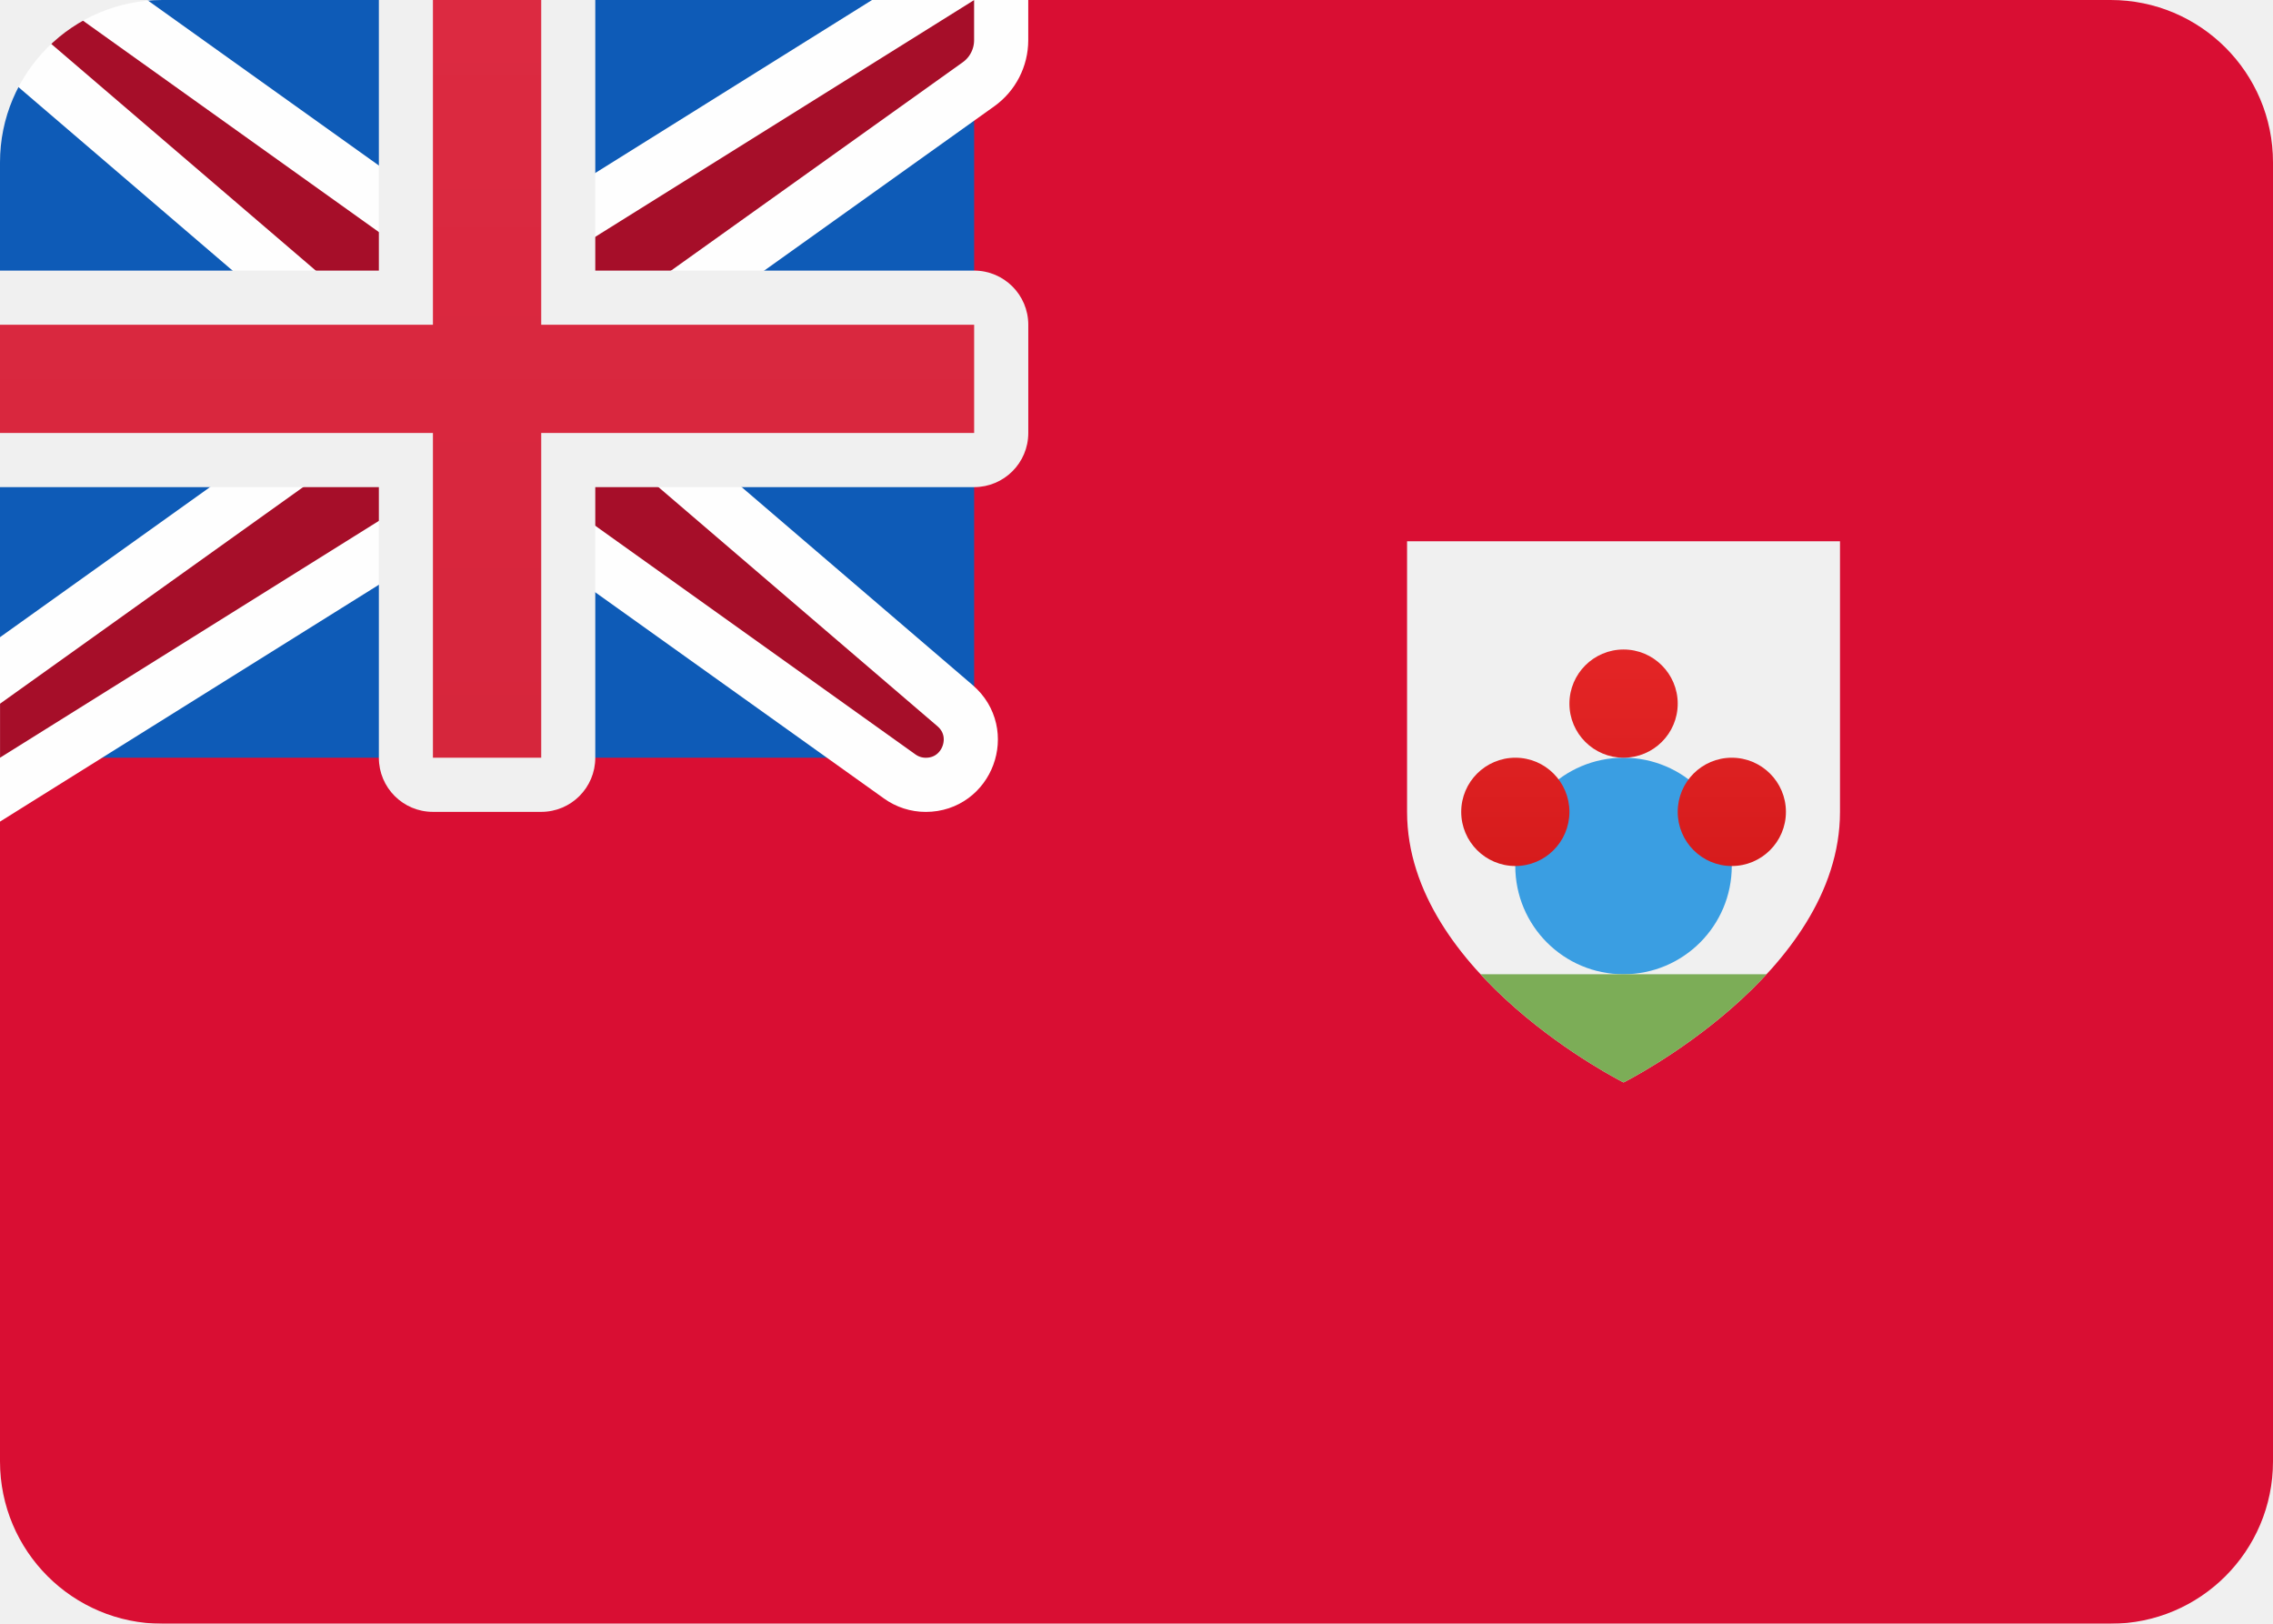
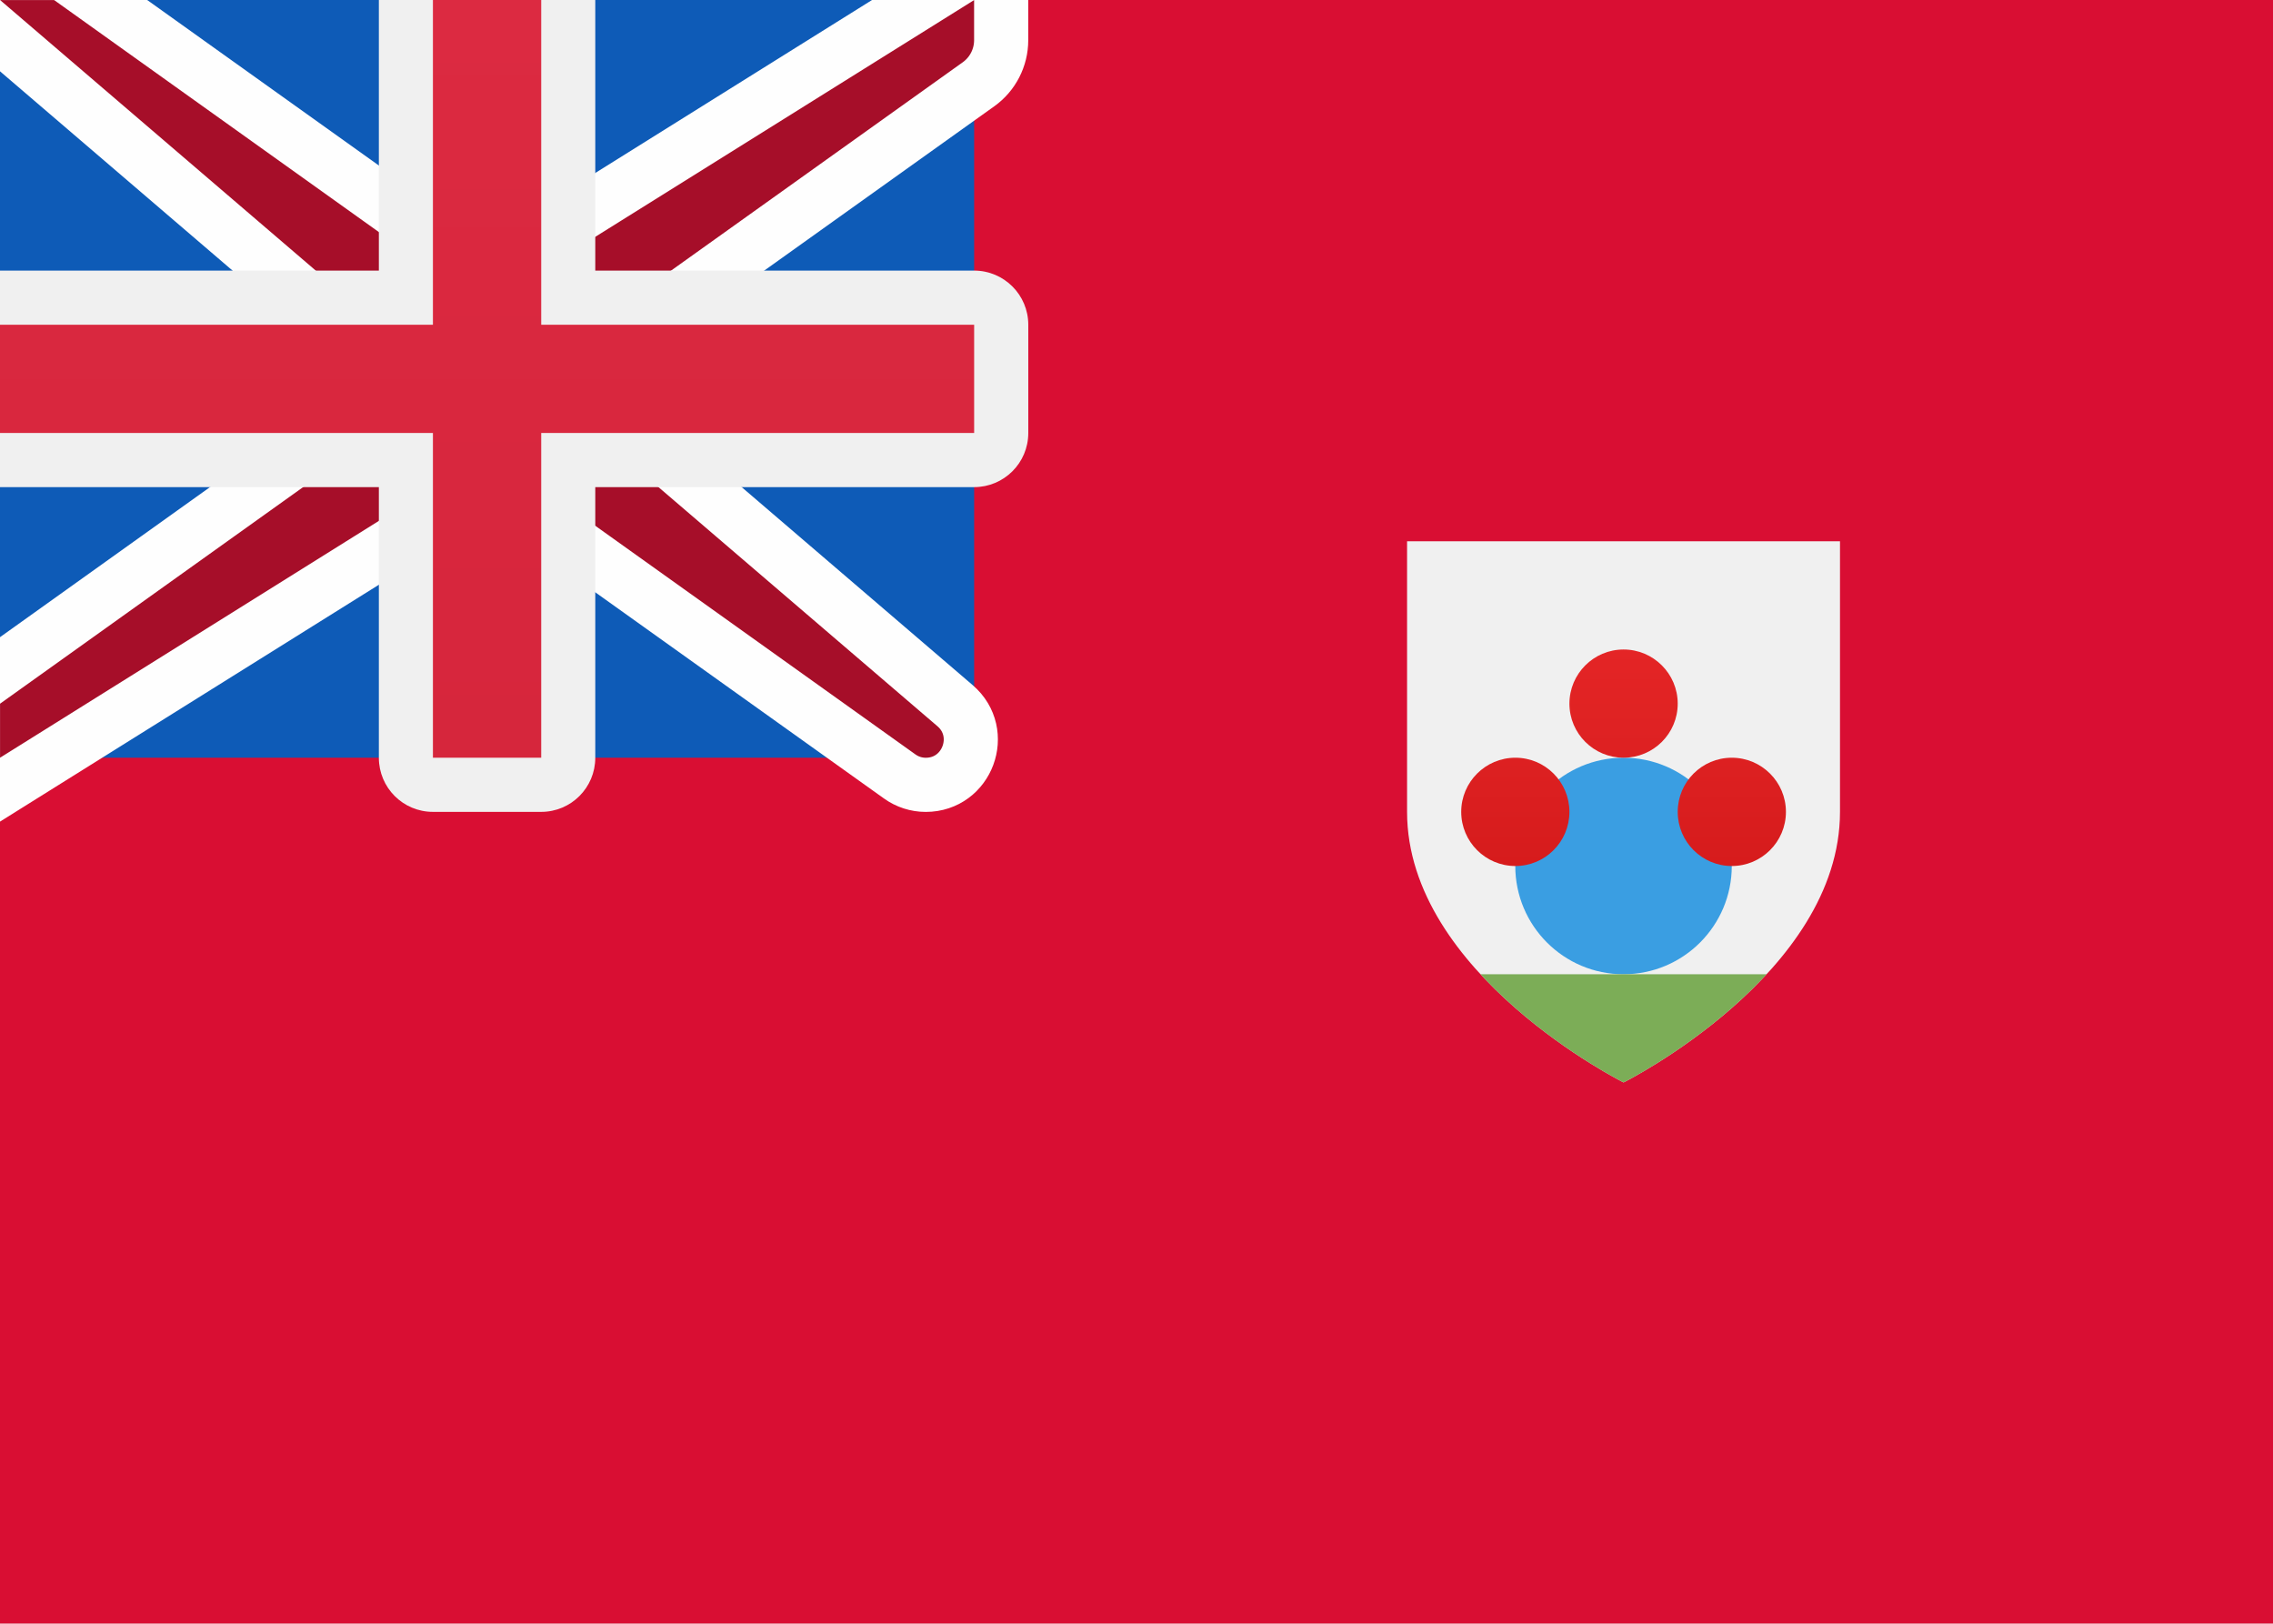
<svg xmlns="http://www.w3.org/2000/svg" width="28" height="20" viewBox="20 164 28 20" fill="none" role="img">
  <g id="Country=BM">
-     <rect id="Mask_77" x="20" y="164" width="28" height="20" rx="2" fill="#F0F0F0" />
+     <rect id="Mask_77" x="20" y="164" width="28" height="20" fill="#F0F0F0" />
    <mask id="mask35_8205_11341" style="mask-type:luminance" maskUnits="userSpaceOnUse" x="20" y="164" width="28" height="20">
-       <rect id="Mask_78" x="20" y="164" width="28" height="20" rx="2" fill="#F0F0F0" />
+       <rect id="Mask_78" x="20" y="164" width="28" height="20" fill="#F0F0F0" />
    </mask>
    <g mask="url(#mask35_8205_11341)">
      <rect id="Mask Copy_15" x="20" y="164" width="28" height="20" fill="#D80027" />
      <rect id="Rectangle 1115" x="20" y="164" width="12" height="9.333" fill="#0052B4" />
      <g id="Rectangle 1105_2">
        <path id="Mask_79" fill-rule="evenodd" clip-rule="evenodd" d="M37.333 174C37.333 172 37.333 170.667 37.333 170.667H40H42.666C42.666 170.667 42.666 172 42.666 174C42.666 176 40 177.333 40 177.333C40 177.333 37.333 176 37.333 174Z" fill="#F0F0F0" />
        <mask id="mask36_8205_11341" style="mask-type:luminance" maskUnits="userSpaceOnUse" x="37" y="170" width="6" height="8">
          <path id="Mask_80" fill-rule="evenodd" clip-rule="evenodd" d="M37.333 174C37.333 172 37.333 170.667 37.333 170.667H40H42.666C42.666 170.667 42.666 172 42.666 174C42.666 176 40 177.333 40 177.333C40 177.333 37.333 176 37.333 174Z" fill="#F0F0F0" />
        </mask>
        <g mask="url(#mask36_8205_11341)">
          <path id="Oval 173" fill-rule="evenodd" clip-rule="evenodd" d="M39.999 176C40.736 176 41.333 175.403 41.333 174.666C41.333 173.93 40.736 173.333 39.999 173.333C39.263 173.333 38.666 173.93 38.666 174.666C38.666 175.403 39.263 176 39.999 176Z" fill="#2394E0" />
          <path id="Oval 174" d="M38.667 173.333C39.035 173.333 39.333 173.632 39.333 174C39.333 174.368 39.035 174.667 38.667 174.667C38.299 174.667 38 174.368 38 174C38 173.632 38.299 173.333 38.667 173.333ZM41.333 173.333C41.701 173.333 42 173.632 42 174C42 174.368 41.701 174.667 41.333 174.667C40.965 174.667 40.667 174.368 40.667 174C40.667 173.632 40.965 173.333 41.333 173.333ZM40 172C40.368 172 40.667 172.299 40.667 172.667C40.667 173.035 40.368 173.333 40 173.333C39.632 173.333 39.333 173.035 39.333 172.667C39.333 172.299 39.632 172 40 172Z" fill="url(#paint6_linear_8205_11341)" />
          <rect id="Rectangle 1106_2" x="37.333" y="176" width="5.333" height="1.333" fill="#6DA544" />
        </g>
      </g>
      <path id="Rectangle 36_5" d="M32.333 164.495C32.333 164.71 32.229 164.913 32.054 165.038L27.667 168.171V169.18L31.765 172.692C32.155 173.027 31.918 173.667 31.404 173.667C31.289 173.667 31.176 173.631 31.082 173.563L26.559 170.333H25.429L20.177 173.616L19.667 173.935V172.495L19.807 172.396L24.333 169.162V168.152L19.783 164.253L19.099 163.667H20.773L20.86 163.729L25.439 167H26.571L31.823 163.718L32.333 163.398V164.495Z" fill="#A2001D" stroke="white" stroke-width="0.667" />
      <path id="Rectangle 2_49" fill-rule="evenodd" clip-rule="evenodd" d="M20 167.333V170H24.667V173.333C24.667 173.702 24.965 174 25.333 174H26.667C27.035 174 27.333 173.702 27.333 173.333V170H32C32.368 170 32.667 169.702 32.667 169.333V168C32.667 167.632 32.368 167.333 32 167.333H27.333V164H24.667V167.333H20Z" fill="#F0F0F0" />
      <path id="Rectangle 36_6" fill-rule="evenodd" clip-rule="evenodd" d="M20 168H25.333V167.333V164H26.667V167.333V168H32V169.333H26.667V170V173.333H25.333V170V169.333H20V168Z" fill="url(#paint7_linear_8205_11341)" />
    </g>
  </g>
  <defs>
    <linearGradient id="paint6_linear_8205_11341" x1="38" y1="172" x2="38" y2="174.667" gradientUnits="userSpaceOnUse">
      <stop stop-color="#E20B0C" />
      <stop offset="1" stop-color="#D40001" />
    </linearGradient>
    <linearGradient id="paint7_linear_8205_11341" x1="20" y1="164" x2="20" y2="173.333" gradientUnits="userSpaceOnUse">
      <stop stop-color="#DB1E36" />
      <stop offset="1" stop-color="#D51931" />
    </linearGradient>
  </defs>
</svg>
